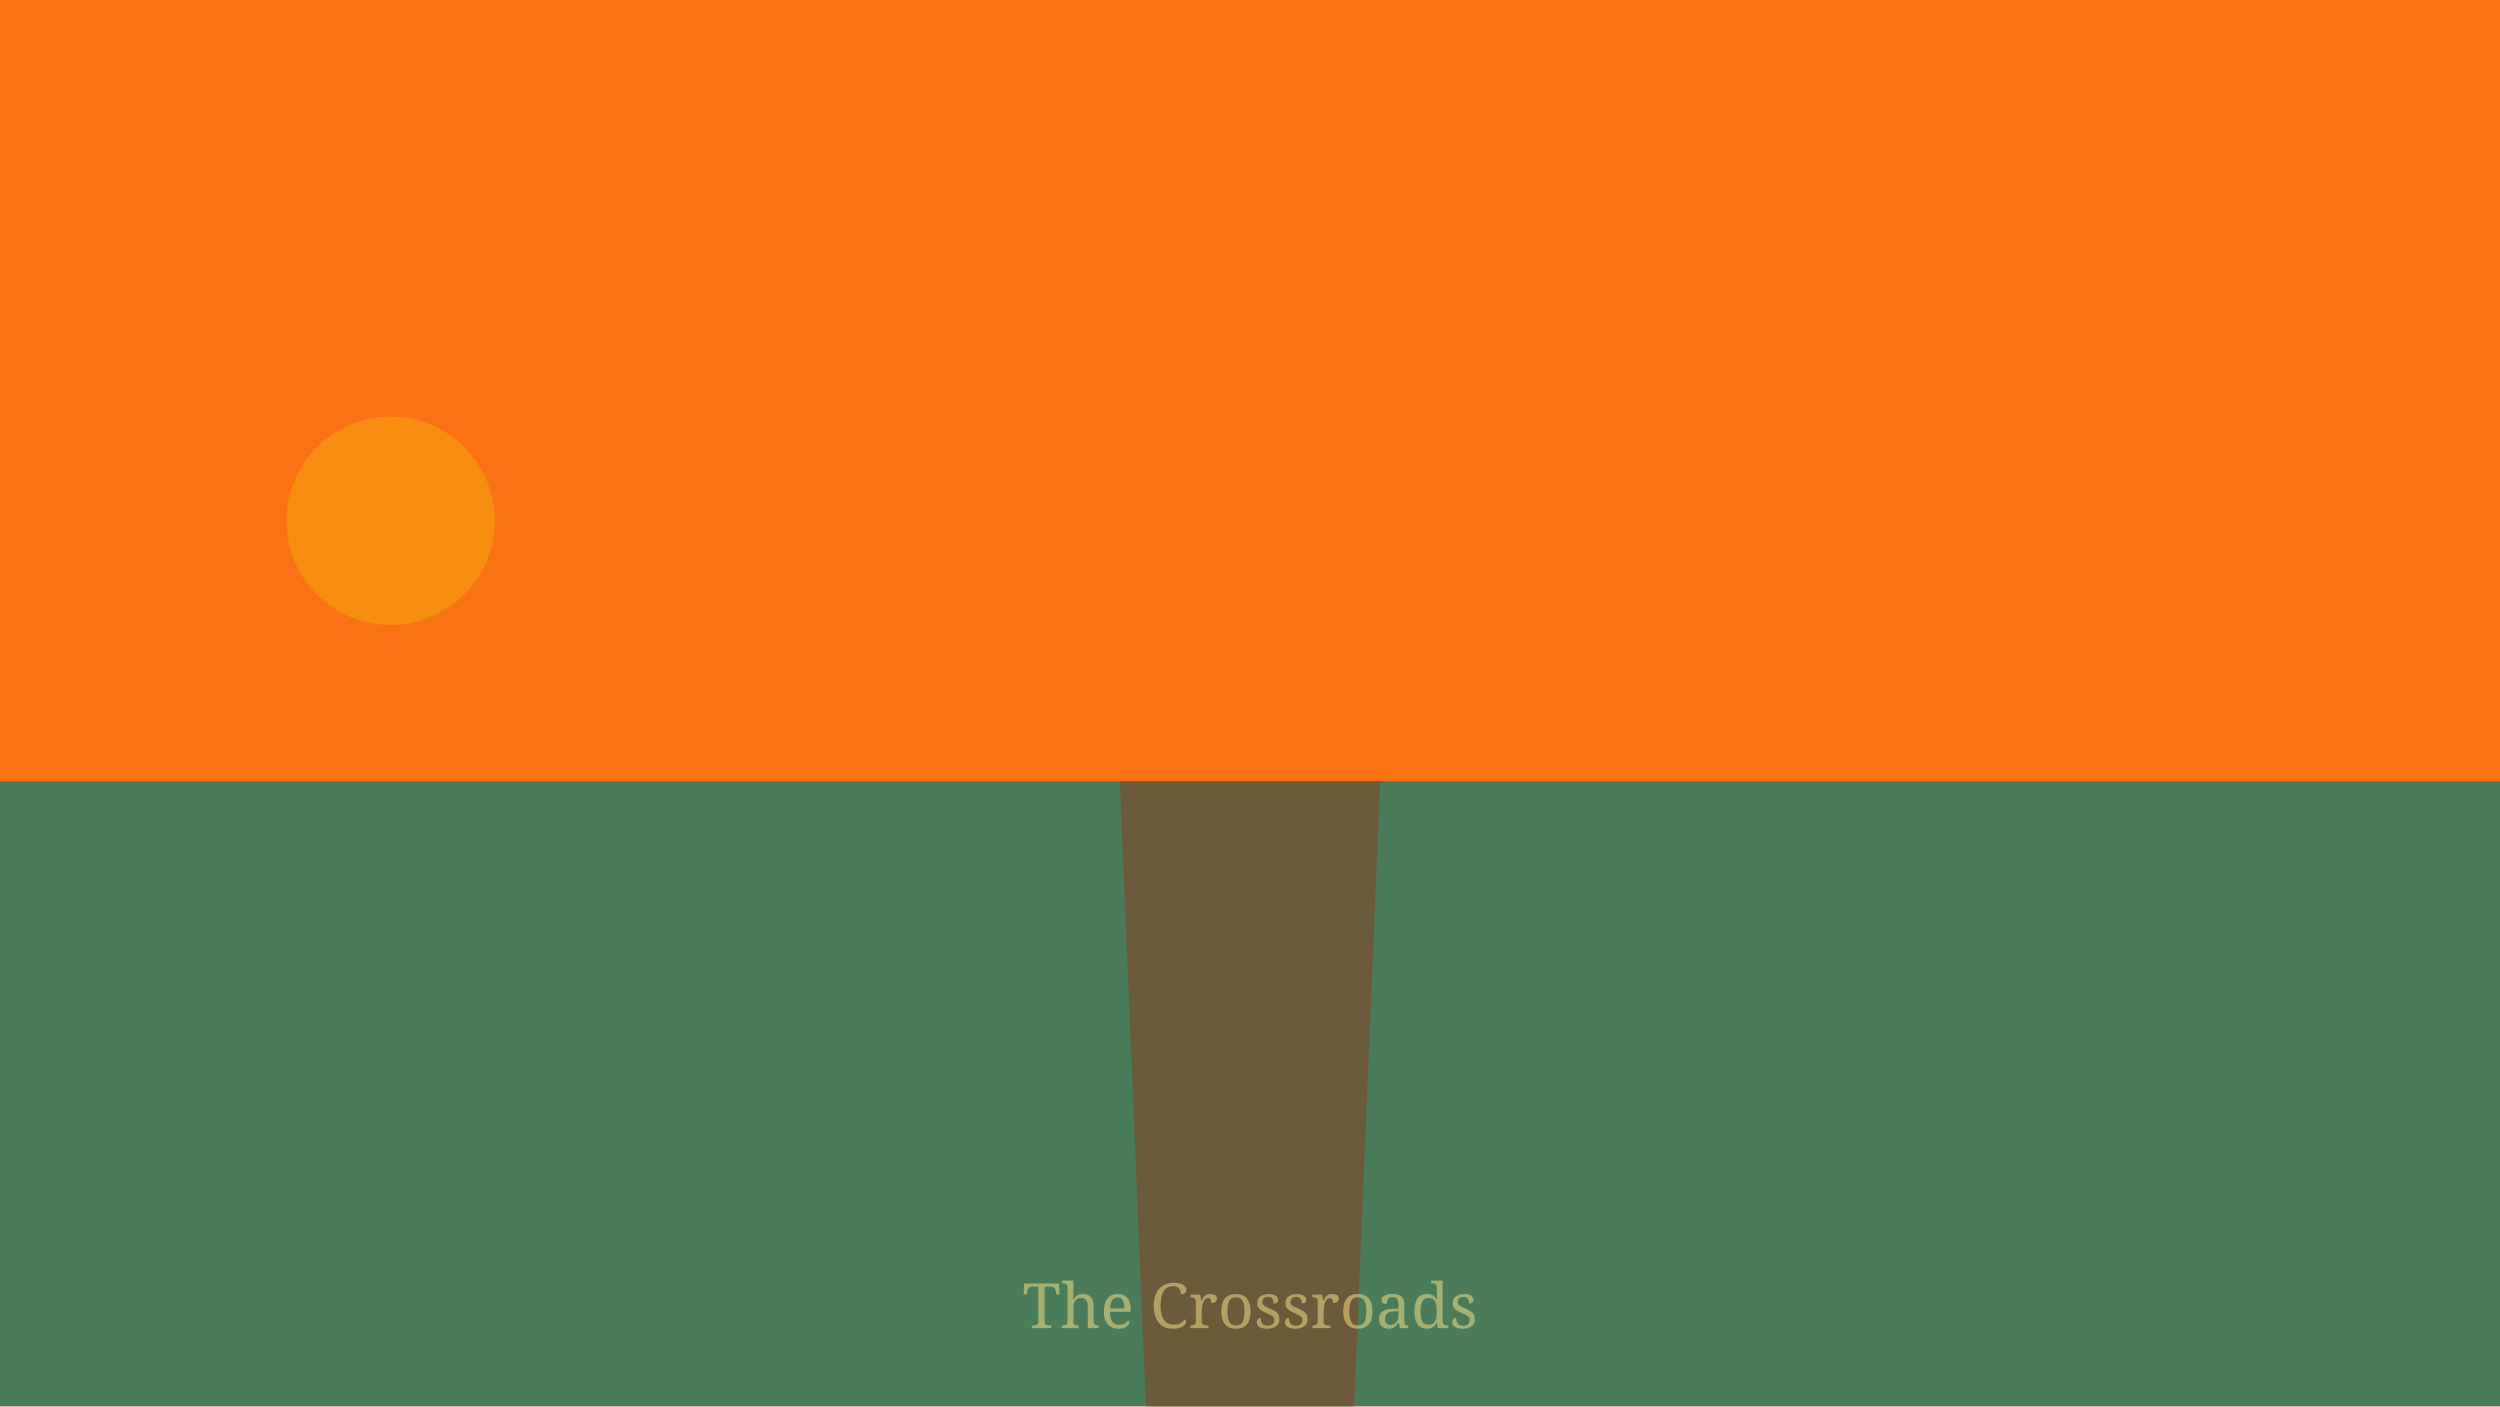
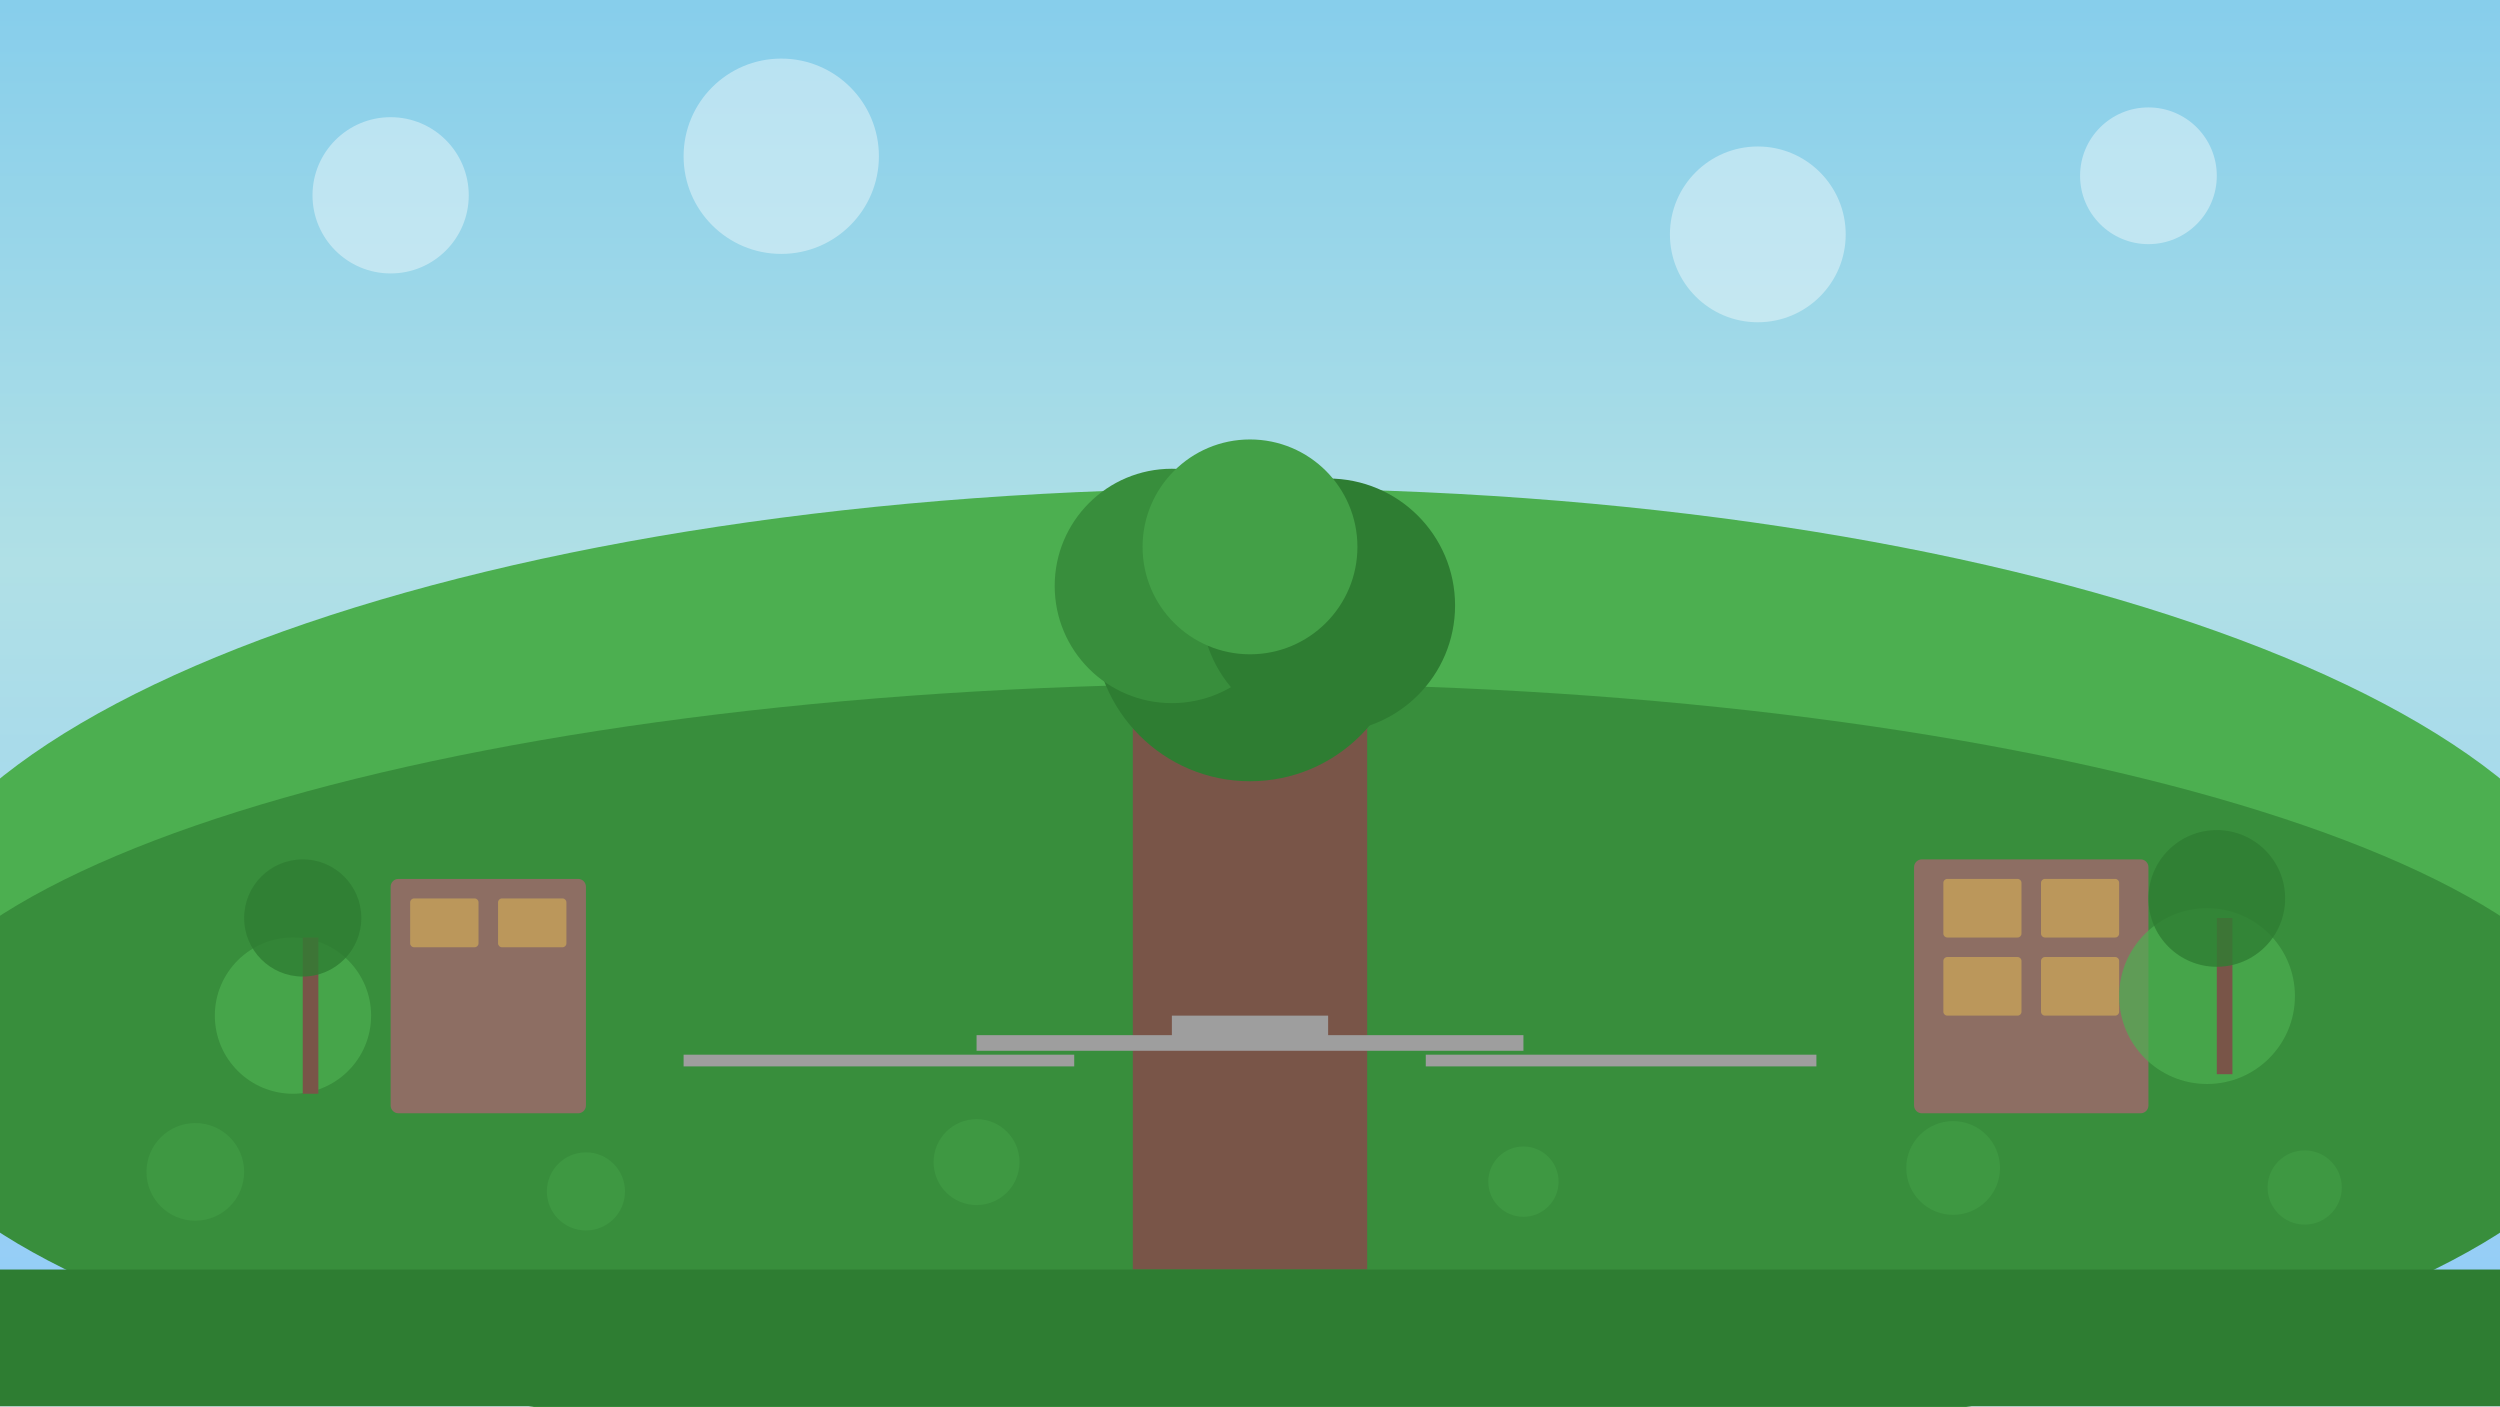
- <svg xmlns="http://www.w3.org/2000/svg" viewBox="0 0 1920 1080">
-   <rect width="1920" height="1080" fill="#f97316" />
-   <path d="M 0 600 L 1920 600 L 1920 1080 L 0 1080 Z" fill="#4a7c59" />
-   <circle cx="300" cy="400" r="80" fill="#f59e0b" opacity="0.6" />
-   <path d="M 860 600 L 1060 600 L 1040 1080 L 880 1080 Z" fill="#6B5B3A" />
-   <text x="960" y="1020" text-anchor="middle" fill="#fde68a" font-size="48" font-family="serif" opacity="0.5">The Crossroads</text>
+ <svg xmlns="http://www.w3.org/2000/svg" viewBox="0 0 1280 720">
+   <defs>
+     <linearGradient id="cr" x1="0" y1="0" x2="0" y2="1">
+       <stop offset="0%" stop-color="#87CEEB" />
+       <stop offset="40%" stop-color="#B0E0E6" />
+       <stop offset="100%" stop-color="#90CAF9" />
+     </linearGradient>
+   </defs>
+   <rect width="1280" height="720" fill="url(#cr)" />
+   <g fill="#FFF" opacity="0.4">
+     <circle cx="200" cy="100" r="40" />
+     <circle cx="400" cy="80" r="50" />
+     <circle cx="900" cy="120" r="45" />
+     <circle cx="1100" cy="90" r="35" />
+   </g>
+   <ellipse cx="640" cy="500" rx="700" ry="250" fill="#4CAF50" />
+   <ellipse cx="640" cy="550" rx="700" ry="200" fill="#388E3C" />
+   <rect x="580" y="350" width="120" height="300" fill="#795548" />
+   <circle cx="640" cy="320" r="80" fill="#2E7D32" />
+   <circle cx="600" cy="300" r="60" fill="#388E3C" />
+   <circle cx="680" cy="310" r="65" fill="#2E7D32" />
+   <circle cx="640" cy="280" r="55" fill="#43A047" />
+   <rect x="600" y="520" width="80" height="12" fill="#9E9E9E" />
+   <rect x="500" y="530" width="280" height="8" fill="#9E9E9E" />
+   <rect x="350" y="540" width="200" height="6" fill="#9E9E9E" />
+   <rect x="730" y="540" width="200" height="6" fill="#9E9E9E" />
+   <g>
+     <rect x="200" y="450" width="100" height="120" rx="4" fill="#8D6E63" />
+     <rect x="210" y="460" width="35" height="25" rx="2" fill="#FFD54F" opacity="0.4" />
+     <rect x="255" y="460" width="35" height="25" rx="2" fill="#FFD54F" opacity="0.4" />
+   </g>
+   <g>
+     <rect x="980" y="440" width="120" height="130" rx="4" fill="#8D6E63" />
+     <rect x="995" y="450" width="40" height="30" rx="2" fill="#FFD54F" opacity="0.4" />
+     <rect x="1045" y="450" width="40" height="30" rx="2" fill="#FFD54F" opacity="0.4" />
+     <rect x="995" y="490" width="40" height="30" rx="2" fill="#FFD54F" opacity="0.4" />
+     <rect x="1045" y="490" width="40" height="30" rx="2" fill="#FFD54F" opacity="0.4" />
+   </g>
+   <g fill="#4CAF50">
+     <circle cx="150" cy="520" r="40" opacity="0.7" />
+     <circle cx="1130" cy="510" r="45" opacity="0.7" />
+   </g>
+   <g fill="#795548">
+     <rect x="155" y="480" width="8" height="80" />
+     <rect x="1135" y="470" width="8" height="80" />
+   </g>
+   <g fill="#2E7D32" opacity="0.8">
+     <circle cx="155" cy="470" r="30" />
+     <circle cx="1135" cy="460" r="35" />
+   </g>
+   <rect x="0" y="650" width="1280" height="70" fill="#2E7D32" />
+   <g fill="#4CAF50" opacity="0.3">
+     <circle cx="100" cy="600" r="25" />
+     <circle cx="300" cy="610" r="20" />
+     <circle cx="500" cy="595" r="22" />
+     <circle cx="780" cy="605" r="18" />
+     <circle cx="1000" cy="598" r="24" />
+     <circle cx="1180" cy="608" r="19" />
+   </g>
</svg>
